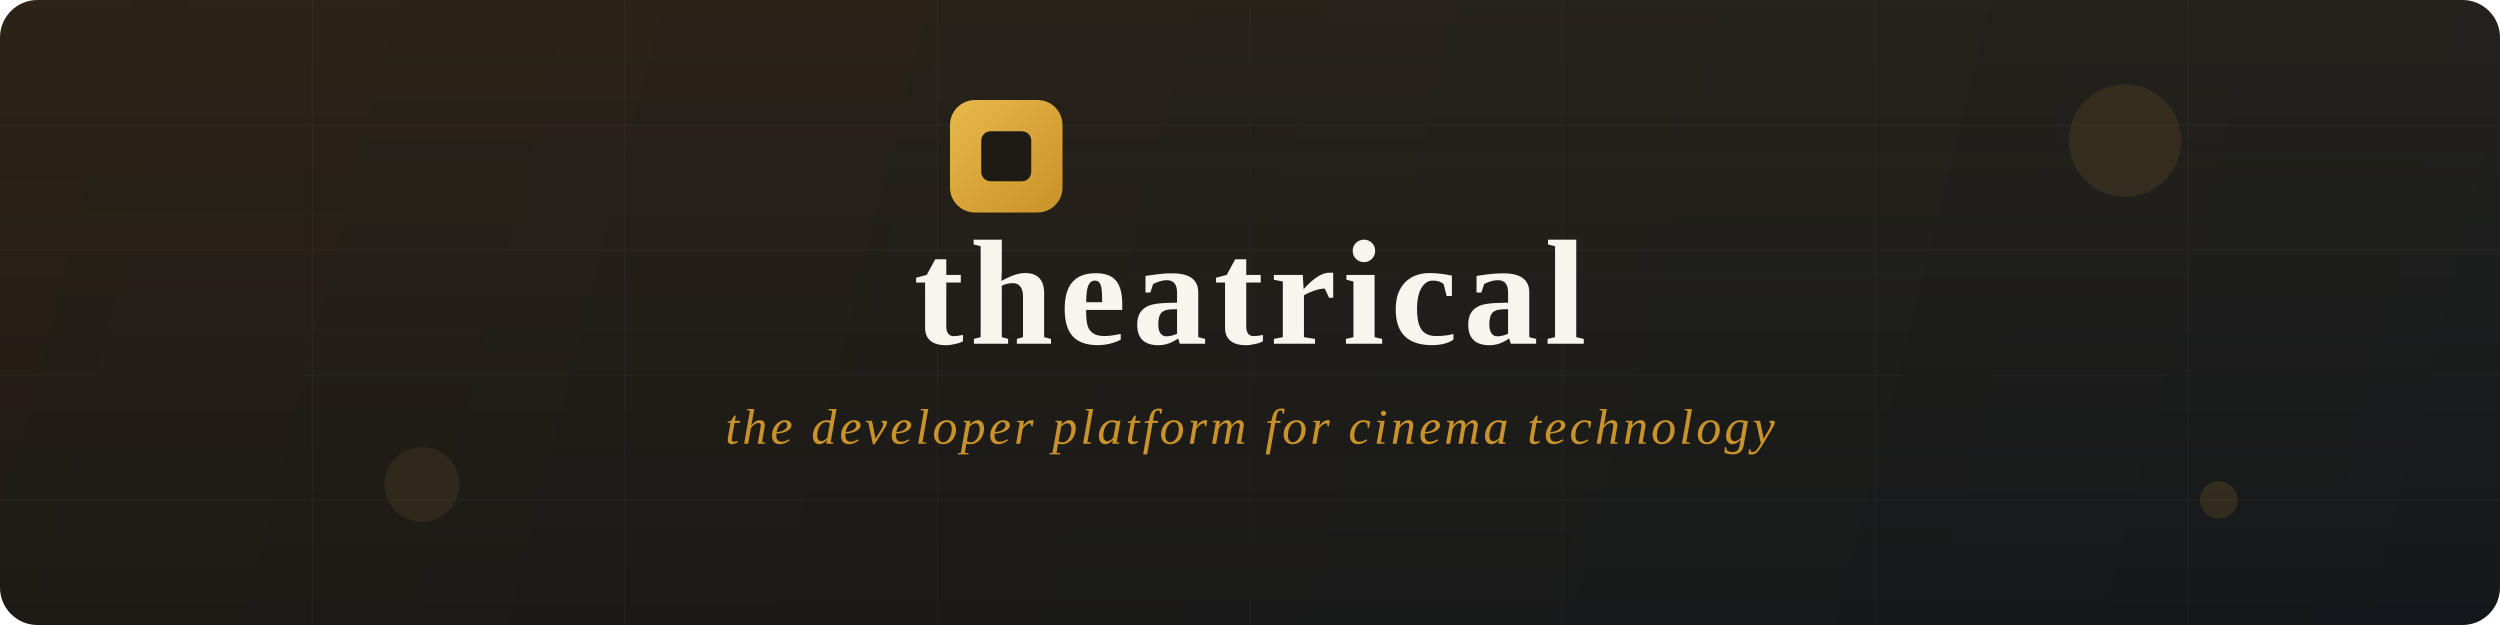
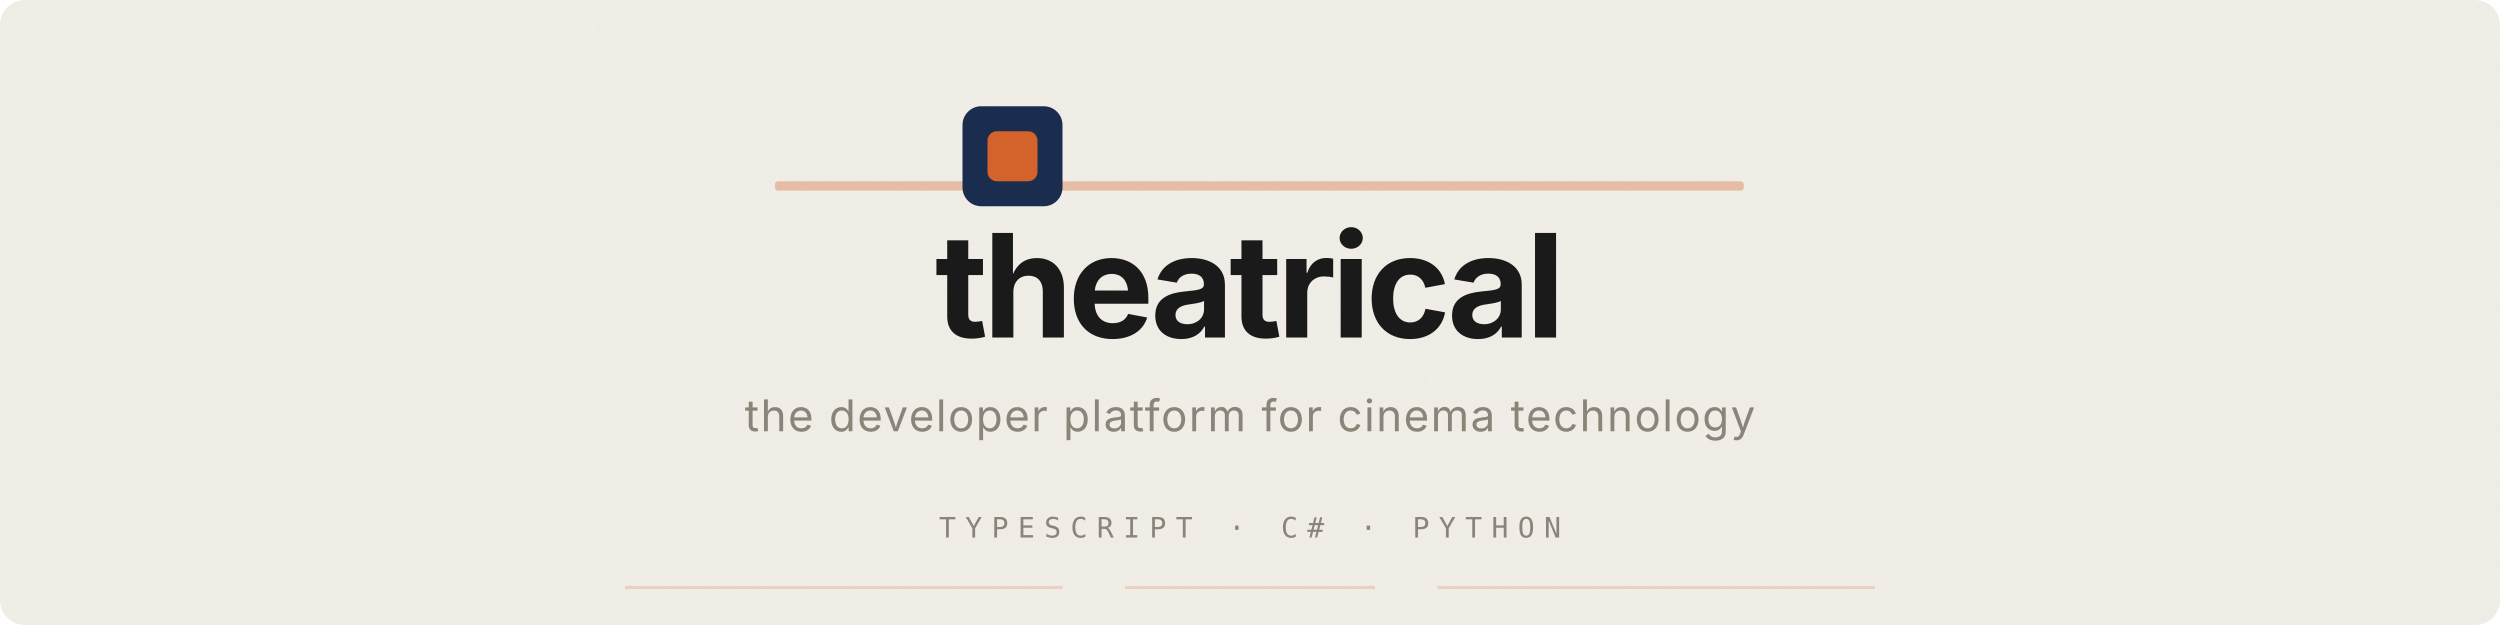
<svg xmlns="http://www.w3.org/2000/svg" viewBox="0 0 800 200" fill="none">
  <defs>
-     <linearGradient id="bg" x1="0" y1="0" x2="800" y2="200" gradientUnits="userSpaceOnUse">
-       <stop offset="0%" stop-color="#1e1a15" />
-       <stop offset="100%" stop-color="#14181c" />
-     </linearGradient>
-     <linearGradient id="gold" x1="0" y1="0" x2="1" y2="1">
-       <stop offset="0%" stop-color="#e8b84b" />
-       <stop offset="100%" stop-color="#c9922a" />
-     </linearGradient>
-     <linearGradient id="warmglow" x1="0.5" y1="0" x2="0.5" y2="1">
-       <stop offset="0%" stop-color="#c9922a" stop-opacity="0.08" />
-       <stop offset="100%" stop-color="#c9922a" stop-opacity="0" />
-     </linearGradient>
+     <filter id="grain" x="0" y="0" width="100%" height="100%">
+       <feTurbulence type="fractalNoise" baseFrequency="0.65" numOctaves="3" stitchTiles="stitch" />
+       <feColorMatrix type="saturate" values="0" />
+       <feBlend in="SourceGraphic" mode="multiply" result="blend" />
+       <feComponentTransfer>
+         <feFuncA type="linear" slope="0.03" />
+       </feComponentTransfer>
+       <feComposite in2="SourceGraphic" operator="over" />
+     </filter>
  </defs>
-   <rect width="800" height="200" rx="12" fill="url(#bg)" />
-   <rect width="800" height="200" rx="12" fill="url(#warmglow)" />
-   <g stroke="#f8f5ef" stroke-opacity="0.03" stroke-width="0.5">
-     <line x1="0" y1="40" x2="800" y2="40" />
-     <line x1="0" y1="80" x2="800" y2="80" />
-     <line x1="0" y1="120" x2="800" y2="120" />
-     <line x1="0" y1="160" x2="800" y2="160" />
-     <line x1="100" y1="0" x2="100" y2="200" />
-     <line x1="200" y1="0" x2="200" y2="200" />
-     <line x1="300" y1="0" x2="300" y2="200" />
-     <line x1="400" y1="0" x2="400" y2="200" />
-     <line x1="500" y1="0" x2="500" y2="200" />
-     <line x1="600" y1="0" x2="600" y2="200" />
-     <line x1="700" y1="0" x2="700" y2="200" />
-   </g>
-   <rect x="304" y="32" width="36" height="36" rx="8" fill="url(#gold)" />
-   <rect x="314" y="42" width="16" height="16" rx="3" fill="#1e1a15" />
-   <text x="400" y="110" text-anchor="middle" font-family="Georgia, 'Times New Roman', serif" font-size="48" font-weight="700" fill="#f8f5ef" letter-spacing="2">theatrical</text>
-   <text x="400" y="142" text-anchor="middle" font-family="Georgia, 'Times New Roman', serif" font-size="16" font-style="italic" fill="#c9922a" letter-spacing="1">the developer platform for cinema technology</text>
-   <circle cx="680" cy="45" r="18" fill="#c9922a" opacity="0.12" />
-   <circle cx="135" cy="155" r="12" fill="#e8b84b" opacity="0.08" />
-   <circle cx="710" cy="160" r="6" fill="#c9922a" opacity="0.15" />
+   <rect width="800" height="200" rx="8" fill="#F0EDE6" />
+   <rect width="800" height="200" rx="8" filter="url(#grain)" opacity="0.5" />
+   <rect x="248" y="58" width="310" height="3" rx="1" fill="#D4622B" opacity="0.35" />
+   <rect x="308" y="34" width="32" height="32" rx="6" fill="#1B2D4F" />
+   <rect x="316" y="42" width="16" height="16" rx="3" fill="#D4622B" />
+   <text x="400" y="108" text-anchor="middle" font-family="'Space Grotesk', 'SF Pro Display', system-ui, sans-serif" font-size="46" font-weight="700" fill="#1A1A1A" letter-spacing="-1.5">theatrical</text>
+   <text x="400" y="138" text-anchor="middle" font-family="Inter, 'SF Pro Text', system-ui, sans-serif" font-size="14" font-weight="400" fill="#8A8578" letter-spacing="0.5">the developer platform for cinema technology</text>
+   <text x="400" y="172" text-anchor="middle" font-family="'JetBrains Mono', 'SF Mono', monospace" font-size="9" font-weight="400" fill="#8A8578" letter-spacing="3" text-transform="uppercase">TYPESCRIPT  ·  C#  ·  PYTHON</text>
+   <line x1="200" y1="188" x2="340" y2="188" stroke="#D4622B" stroke-opacity="0.2" stroke-width="1" />
+   <line x1="360" y1="188" x2="440" y2="188" stroke="#D4622B" stroke-opacity="0.2" stroke-width="1" />
+   <line x1="460" y1="188" x2="600" y2="188" stroke="#D4622B" stroke-opacity="0.2" stroke-width="1" />
</svg>
